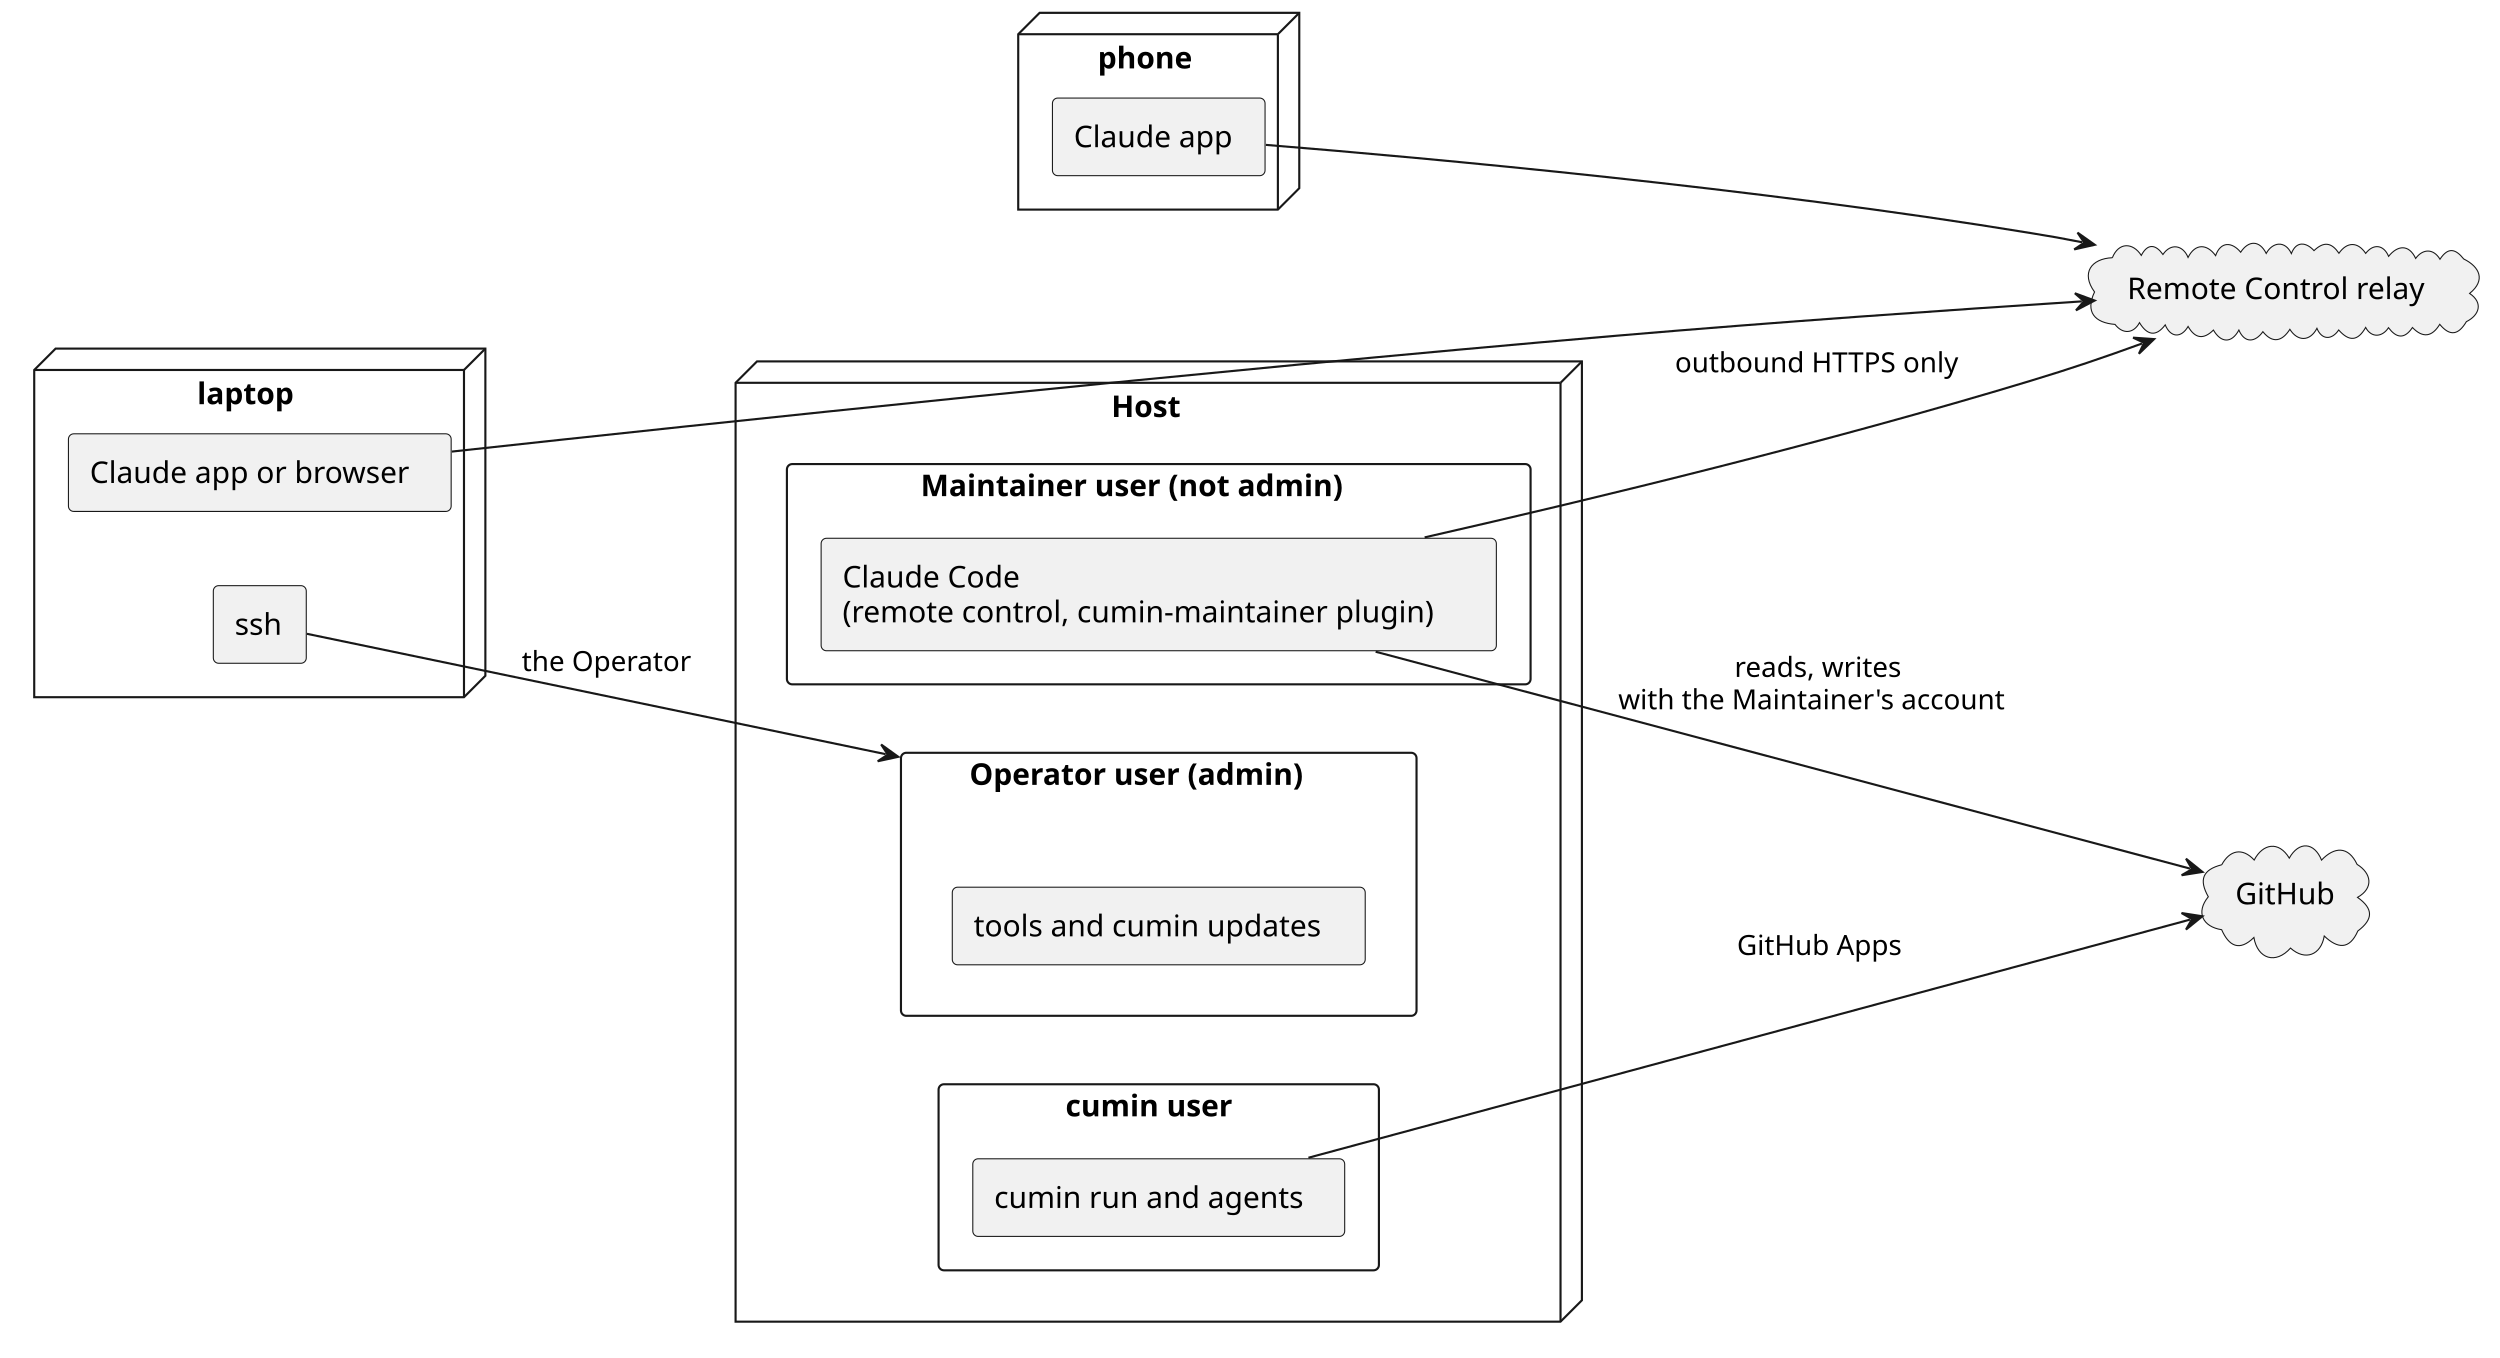
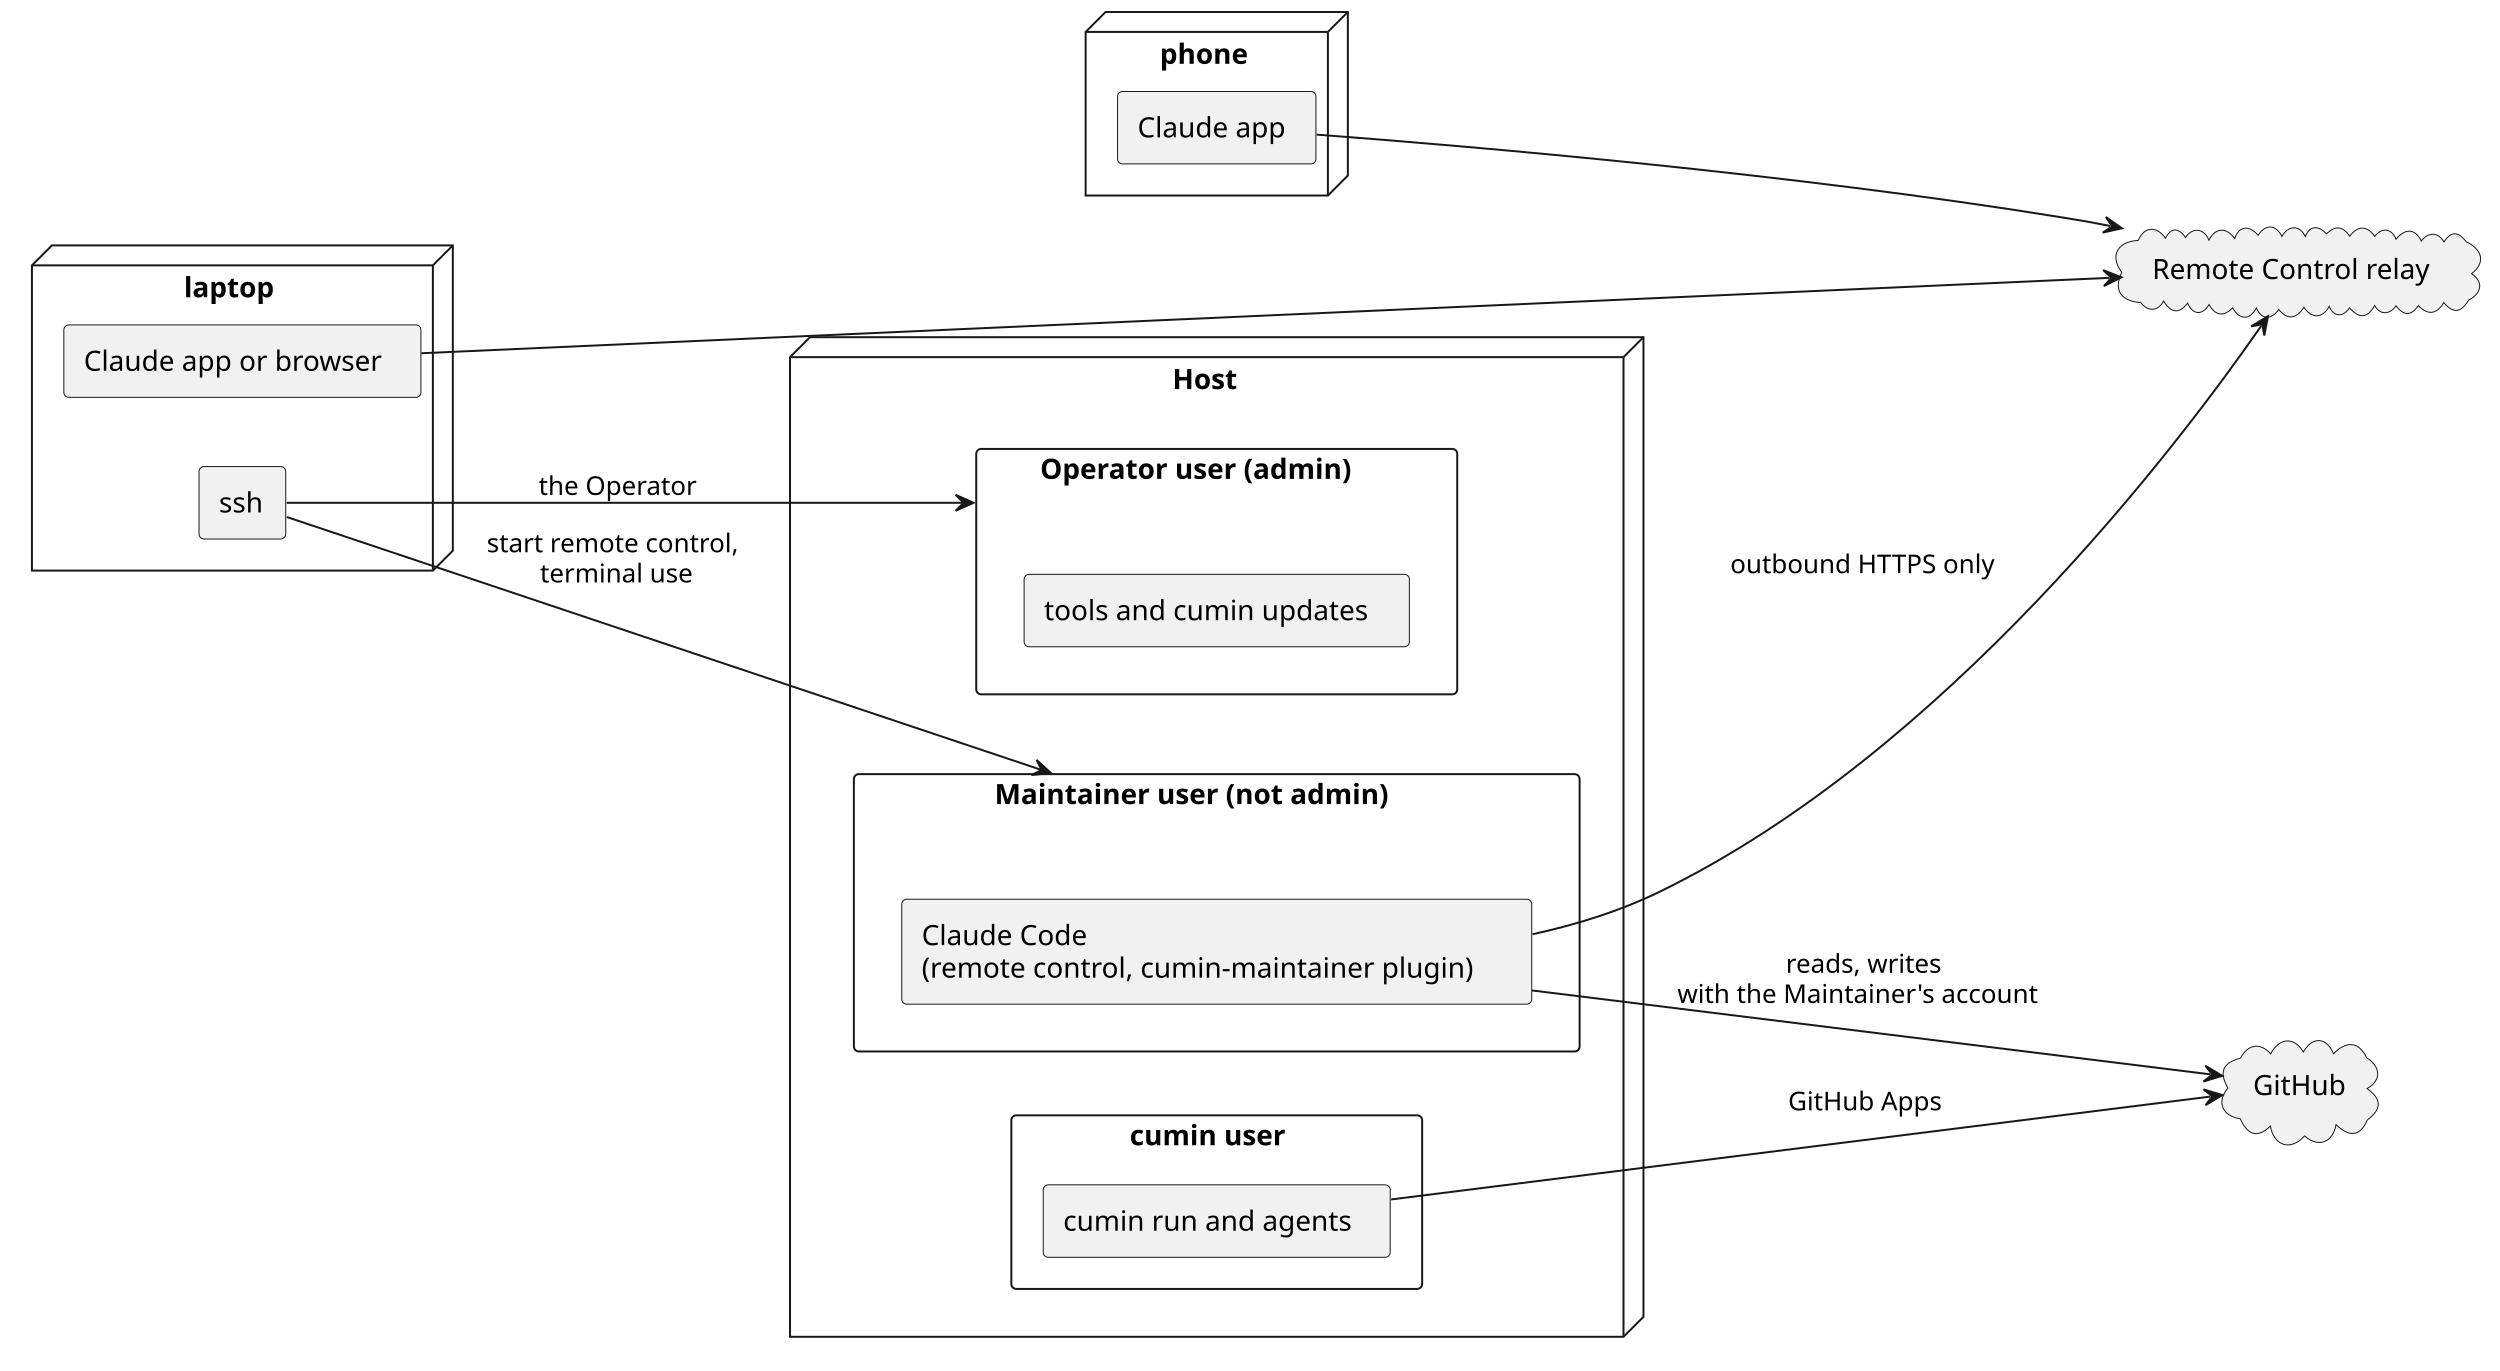
- <svg xmlns="http://www.w3.org/2000/svg" contentStyleType="text/css" data-diagram-type="DESCRIPTION" height="635px" preserveAspectRatio="none" style="width:1169px;height:635px;background:#FFFFFF;" version="1.1" viewBox="0 0 1169 635" width="1169px" zoomAndPan="magnify">
+ <svg xmlns="http://www.w3.org/2000/svg" contentStyleType="text/css" data-diagram-type="DESCRIPTION" height="687px" preserveAspectRatio="none" style="width:1253px;height:687px;background:#FFFFFF;" version="1.1" viewBox="0 0 1253 687" width="1253px" zoomAndPan="magnify">
  <defs />
  <g>
    <g class="cluster" data-entity="Phone" data-source-line="7" data-uid="ent0002" id="cluster_Phone">
-       <polygon fill="none" points="476.12,16,486.12,6,607.54,6,607.54,88,597.54,98,476.12,98,476.12,16" style="stroke:#181818;stroke-width:1;" />
-       <line style="stroke:#181818;stroke-width:1;" x1="597.54" x2="607.54" y1="16" y2="6" />
-       <line style="stroke:#181818;stroke-width:1;" x1="476.12" x2="597.54" y1="16" y2="16" />
-       <line style="stroke:#181818;stroke-width:1;" x1="597.54" x2="597.54" y1="16" y2="98" />
-       <text fill="#000000" font-family="sans-serif" font-size="14" font-weight="bold" lengthAdjust="spacing" textLength="49.068" x="513.296" y="31.995">phone</text>
+       <polygon fill="none" points="544.12,16,554.12,6,675.54,6,675.54,88,665.54,98,544.12,98,544.12,16" style="stroke:#181818;stroke-width:1;" />
+       <line style="stroke:#181818;stroke-width:1;" x1="665.54" x2="675.54" y1="16" y2="6" />
+       <line style="stroke:#181818;stroke-width:1;" x1="544.12" x2="665.54" y1="16" y2="16" />
+       <line style="stroke:#181818;stroke-width:1;" x1="665.54" x2="665.54" y1="16" y2="98" />
+       <text fill="#000000" font-family="sans-serif" font-size="14" font-weight="bold" lengthAdjust="spacing" textLength="49.068" x="581.296" y="31.995">phone</text>
    </g>
    <g class="cluster" data-entity="Laptop" data-source-line="10" data-uid="ent0004" id="cluster_Laptop">
-       <polygon fill="none" points="16,173,26,163,226.96,163,226.96,316,216.96,326,16,326,16,173" style="stroke:#181818;stroke-width:1;" />
-       <line style="stroke:#181818;stroke-width:1;" x1="216.96" x2="226.96" y1="173" y2="163" />
-       <line style="stroke:#181818;stroke-width:1;" x1="16" x2="216.96" y1="173" y2="173" />
-       <line style="stroke:#181818;stroke-width:1;" x1="216.96" x2="216.96" y1="173" y2="326" />
-       <text fill="#000000" font-family="sans-serif" font-size="14" font-weight="bold" lengthAdjust="spacing" textLength="50.6" x="92.18" y="188.995">laptop</text>
+       <polygon fill="none" points="16,133,26,123,226.96,123,226.96,276,216.96,286,16,286,16,133" style="stroke:#181818;stroke-width:1;" />
+       <line style="stroke:#181818;stroke-width:1;" x1="216.96" x2="226.96" y1="133" y2="123" />
+       <line style="stroke:#181818;stroke-width:1;" x1="16" x2="216.96" y1="133" y2="133" />
+       <line style="stroke:#181818;stroke-width:1;" x1="216.96" x2="216.96" y1="133" y2="286" />
+       <text fill="#000000" font-family="sans-serif" font-size="14" font-weight="bold" lengthAdjust="spacing" textLength="50.6" x="92.18" y="148.995">laptop</text>
    </g>
    <g class="cluster" data-entity="Host" data-source-line="16" data-uid="ent0009" id="cluster_Host">
-       <polygon fill="none" points="343.96,179,353.96,169,739.7,169,739.7,608,729.7,618,343.96,618,343.96,179" style="stroke:#181818;stroke-width:1;" />
-       <line style="stroke:#181818;stroke-width:1;" x1="729.7" x2="739.7" y1="179" y2="169" />
-       <line style="stroke:#181818;stroke-width:1;" x1="343.96" x2="729.7" y1="179" y2="179" />
-       <line style="stroke:#181818;stroke-width:1;" x1="729.7" x2="729.7" y1="179" y2="618" />
-       <text fill="#000000" font-family="sans-serif" font-size="14" font-weight="bold" lengthAdjust="spacing" textLength="36.36" x="519.65" y="194.995">Host</text>
+       <polygon fill="none" points="395.96,179,405.96,169,823.7,169,823.7,660,813.7,670,395.96,670,395.96,179" style="stroke:#181818;stroke-width:1;" />
+       <line style="stroke:#181818;stroke-width:1;" x1="813.7" x2="823.7" y1="179" y2="169" />
+       <line style="stroke:#181818;stroke-width:1;" x1="395.96" x2="813.7" y1="179" y2="179" />
+       <line style="stroke:#181818;stroke-width:1;" x1="813.7" x2="813.7" y1="179" y2="670" />
+       <text fill="#000000" font-family="sans-serif" font-size="14" font-weight="bold" lengthAdjust="spacing" textLength="36.36" x="587.65" y="194.995">Host</text>
    </g>
    <g class="cluster" data-entity="CuminUser" data-source-line="17" data-uid="ent0010" id="cluster_CuminUser">
-       <rect fill="none" height="87" rx="2.5" ry="2.5" style="stroke:#181818;stroke-width:1;" width="205.9" x="438.88" y="507" />
-       <text fill="#000000" font-family="sans-serif" font-size="14" font-weight="bold" lengthAdjust="spacing" textLength="87.192" x="498.234" y="521.995">cumin user</text>
+       <rect fill="none" height="87" rx="2.5" ry="2.5" style="stroke:#181818;stroke-width:1;" width="205.9" x="506.88" y="559" />
+       <text fill="#000000" font-family="sans-serif" font-size="14" font-weight="bold" lengthAdjust="spacing" textLength="87.192" x="566.234" y="573.995">cumin user</text>
    </g>
    <g class="cluster" data-entity="OperatorUser" data-source-line="20" data-uid="ent0012" id="cluster_OperatorUser">
-       <rect fill="none" height="123" rx="2.5" ry="2.5" style="stroke:#181818;stroke-width:1;" width="241.08" x="421.29" y="352" />
-       <text fill="#000000" font-family="sans-serif" font-size="14" font-weight="bold" lengthAdjust="spacing" textLength="177.051" x="453.305" y="366.995">Operator user (admin)</text>
+       <rect fill="none" height="123" rx="2.5" ry="2.5" style="stroke:#181818;stroke-width:1;" width="241.08" x="489.29" y="225" />
+       <text fill="#000000" font-family="sans-serif" font-size="14" font-weight="bold" lengthAdjust="spacing" textLength="177.051" x="521.305" y="239.995">Operator user (admin)</text>
    </g>
    <g class="cluster" data-entity="MaintainerUser" data-source-line="23" data-uid="ent0014" id="cluster_MaintainerUser">
-       <rect fill="none" height="103" rx="2.5" ry="2.5" style="stroke:#181818;stroke-width:1;" width="347.74" x="367.96" y="217" />
-       <text fill="#000000" font-family="sans-serif" font-size="14" font-weight="bold" lengthAdjust="spacing" textLength="222.667" x="430.497" y="231.995">Maintainer user (not admin)</text>
+       <rect fill="none" height="139" rx="2.5" ry="2.5" style="stroke:#181818;stroke-width:1;" width="363.74" x="427.96" y="388" />
+       <text fill="#000000" font-family="sans-serif" font-size="14" font-weight="bold" lengthAdjust="spacing" textLength="222.667" x="498.497" y="402.995">Maintainer user (not admin)</text>
    </g>
    <g class="entity" data-entity="App" data-source-line="8" data-uid="ent0003" id="entity_App">
-       <rect fill="#F1F1F1" height="36.297" rx="2.5" ry="2.5" style="stroke:#181818;stroke-width:0.5;" width="99.42" x="492.12" y="45.85" />
-       <text fill="#000000" font-family="sans-serif" font-size="14" lengthAdjust="spacing" textLength="79.42" x="502.12" y="68.845">Claude app</text>
+       <rect fill="#F1F1F1" height="36.297" rx="2.5" ry="2.5" style="stroke:#181818;stroke-width:0.5;" width="99.42" x="560.12" y="45.85" />
+       <text fill="#000000" font-family="sans-serif" font-size="14" lengthAdjust="spacing" textLength="79.42" x="570.12" y="68.845">Claude app</text>
    </g>
    <g class="entity" data-entity="Browser" data-source-line="11" data-uid="ent0005" id="entity_Browser">
-       <rect fill="#F1F1F1" height="36.297" rx="2.5" ry="2.5" style="stroke:#181818;stroke-width:0.5;" width="178.963" x="32" y="202.85" />
-       <text fill="#000000" font-family="sans-serif" font-size="14" lengthAdjust="spacing" textLength="158.963" x="42" y="225.845">Claude app or browser</text>
+       <rect fill="#F1F1F1" height="36.297" rx="2.5" ry="2.5" style="stroke:#181818;stroke-width:0.5;" width="178.963" x="32" y="162.85" />
+       <text fill="#000000" font-family="sans-serif" font-size="14" lengthAdjust="spacing" textLength="158.963" x="42" y="185.845">Claude app or browser</text>
    </g>
    <g class="entity" data-entity="Ssh" data-source-line="12" data-uid="ent0006" id="entity_Ssh">
-       <rect fill="#F1F1F1" height="36.297" rx="2.5" ry="2.5" style="stroke:#181818;stroke-width:0.5;" width="43.461" x="99.75" y="273.85" />
-       <text fill="#000000" font-family="sans-serif" font-size="14" lengthAdjust="spacing" textLength="23.461" x="109.75" y="296.845">ssh</text>
+       <rect fill="#F1F1F1" height="36.297" rx="2.5" ry="2.5" style="stroke:#181818;stroke-width:0.5;" width="43.461" x="99.75" y="233.85" />
+       <text fill="#000000" font-family="sans-serif" font-size="14" lengthAdjust="spacing" textLength="23.461" x="109.75" y="256.845">ssh</text>
    </g>
    <g class="entity" data-entity="Run" data-source-line="18" data-uid="ent0011" id="entity_Run">
-       <rect fill="#F1F1F1" height="36.297" rx="2.5" ry="2.5" style="stroke:#181818;stroke-width:0.5;" width="173.898" x="454.88" y="541.85" />
-       <text fill="#000000" font-family="sans-serif" font-size="14" lengthAdjust="spacing" textLength="153.898" x="464.88" y="564.845">cumin run and agents</text>
+       <rect fill="#F1F1F1" height="36.297" rx="2.5" ry="2.5" style="stroke:#181818;stroke-width:0.5;" width="173.898" x="522.88" y="593.85" />
+       <text fill="#000000" font-family="sans-serif" font-size="14" lengthAdjust="spacing" textLength="153.898" x="532.88" y="616.845">cumin run and agents</text>
    </g>
    <g class="entity" data-entity="Tools" data-source-line="21" data-uid="ent0013" id="entity_Tools">
-       <rect fill="#F1F1F1" height="36.297" rx="2.5" ry="2.5" style="stroke:#181818;stroke-width:0.5;" width="193.086" x="445.29" y="414.85" />
-       <text fill="#000000" font-family="sans-serif" font-size="14" lengthAdjust="spacing" textLength="173.086" x="455.29" y="437.845">tools and cumin updates</text>
+       <rect fill="#F1F1F1" height="36.297" rx="2.5" ry="2.5" style="stroke:#181818;stroke-width:0.5;" width="193.086" x="513.29" y="287.85" />
+       <text fill="#000000" font-family="sans-serif" font-size="14" lengthAdjust="spacing" textLength="173.086" x="523.29" y="310.845">tools and cumin updates</text>
    </g>
    <g class="entity" data-entity="Claude" data-source-line="24" data-uid="ent0015" id="entity_Claude">
-       <rect fill="#F1F1F1" height="52.594" rx="2.5" ry="2.5" style="stroke:#181818;stroke-width:0.5;" width="315.736" x="383.96" y="251.7" />
-       <text fill="#000000" font-family="sans-serif" font-size="14" lengthAdjust="spacing" textLength="88.908" x="393.96" y="274.695">Claude Code</text>
-       <text fill="#000000" font-family="sans-serif" font-size="14" lengthAdjust="spacing" textLength="295.736" x="393.96" y="290.992">(remote control, cumin-maintainer plugin)</text>
+       <rect fill="#F1F1F1" height="52.594" rx="2.5" ry="2.5" style="stroke:#181818;stroke-width:0.5;" width="315.736" x="451.96" y="450.7" />
+       <text fill="#000000" font-family="sans-serif" font-size="14" lengthAdjust="spacing" textLength="88.908" x="461.96" y="473.695">Claude Code</text>
+       <text fill="#000000" font-family="sans-serif" font-size="14" lengthAdjust="spacing" textLength="295.736" x="461.96" y="489.992">(remote control, cumin-maintainer plugin)</text>
    </g>
    <g class="entity" data-entity="Relay" data-source-line="14" data-uid="ent0007" id="entity_Relay">
-       <path d="M987.739,120.508 C990.643,113.202 997.273,113.253 1001.266,119.415 C1004.269,113.714 1007.948,114.189 1011.395,118.987 C1015.088,113.525 1020.769,114.58 1023.138,120.369 C1026.443,113.795 1031.914,113.892 1036.015,119.528 C1038.445,112.719 1043.721,113.081 1047.736,117.935 C1051.413,112.314 1056.558,112.244 1059.679,118.494 C1062.66,113.114 1068.524,112.326 1071.446,118.554 C1073.737,112.52 1078.456,113.263 1082.029,117.193 C1086.582,112.856 1090.132,113.259 1093.694,118.412 C1097.483,113.013 1102.466,112.929 1106.197,118.479 C1109.812,113.802 1114.603,114.376 1116.908,119.861 C1121.06,114.705 1126.331,114.034 1129.566,120.831 C1132.931,116.245 1137.899,116.124 1140.931,121.221 C1144.712,115.477 1148.134,116.224 1152.038,121.093 C1159.425,124.74 1162.527,130.985 1154.788,137.213 C1161.336,141.627 1159.289,147.44 1153.273,150.413 C1149.622,156.574 1145.684,157.535 1140.825,151.663 C1137.215,157.57 1132.947,158.202 1128.057,153.154 C1124.343,158.669 1120.648,158.215 1116.85,153.243 C1114.009,157.662 1108.907,158.2 1106.177,153.118 C1102.476,159.66 1098.409,159.785 1093.576,154.304 C1090.456,158.952 1085.744,159.189 1083.398,153.54 C1080.157,159.729 1074.412,159.803 1070.74,153.994 C1067.137,159.629 1062.719,160.787 1058.121,155.103 C1054.621,160.068 1049.643,160.706 1046.903,154.349 C1043.402,160.797 1038.483,160.303 1034.991,154.341 C1030.316,158.961 1026.374,158.271 1023.152,152.66 C1019.859,158.276 1014.945,157.89 1012.454,151.92 C1008.006,157.839 1003.871,156.6 1000.429,150.881 C997.609,156.153 992.503,156.309 988.981,151.695 C979.623,150.959 974.895,146.006 979.41,136.52 C972.92,127.632 977.917,120.911 987.739,120.508" fill="#F1F1F1" style="stroke:#181818;stroke-width:0.5;" />
-       <text fill="#000000" font-family="sans-serif" font-size="14" lengthAdjust="spacing" textLength="149.584" x="994.7" y="139.845">Remote Control relay</text>
+       <path d="M1071.739,120.508 C1074.643,113.202 1081.273,113.253 1085.266,119.415 C1088.269,113.714 1091.948,114.189 1095.395,118.987 C1099.088,113.525 1104.769,114.58 1107.138,120.369 C1110.443,113.795 1115.914,113.892 1120.015,119.528 C1122.445,112.719 1127.721,113.081 1131.736,117.935 C1135.413,112.314 1140.558,112.244 1143.679,118.494 C1146.66,113.114 1152.524,112.326 1155.446,118.554 C1157.737,112.52 1162.456,113.263 1166.029,117.193 C1170.582,112.856 1174.132,113.259 1177.694,118.412 C1181.483,113.013 1186.466,112.929 1190.197,118.479 C1193.812,113.802 1198.603,114.376 1200.908,119.861 C1205.06,114.705 1210.331,114.034 1213.566,120.831 C1216.931,116.245 1221.899,116.124 1224.931,121.221 C1228.712,115.477 1232.134,116.224 1236.038,121.093 C1243.425,124.74 1246.527,130.985 1238.788,137.213 C1245.336,141.627 1243.289,147.44 1237.273,150.413 C1233.622,156.574 1229.684,157.535 1224.825,151.663 C1221.215,157.57 1216.947,158.202 1212.057,153.154 C1208.343,158.669 1204.648,158.215 1200.85,153.243 C1198.009,157.662 1192.907,158.2 1190.177,153.118 C1186.476,159.66 1182.409,159.785 1177.576,154.304 C1174.456,158.952 1169.744,159.189 1167.398,153.54 C1164.157,159.729 1158.412,159.803 1154.74,153.994 C1151.137,159.629 1146.719,160.787 1142.121,155.103 C1138.621,160.068 1133.643,160.706 1130.903,154.349 C1127.402,160.797 1122.483,160.303 1118.991,154.341 C1114.316,158.961 1110.374,158.271 1107.152,152.66 C1103.859,158.276 1098.945,157.89 1096.454,151.92 C1092.006,157.839 1087.871,156.6 1084.429,150.881 C1081.609,156.153 1076.503,156.309 1072.981,151.695 C1063.623,150.959 1058.895,146.006 1063.41,136.52 C1056.92,127.632 1061.917,120.911 1071.739,120.508" fill="#F1F1F1" style="stroke:#181818;stroke-width:0.5;" />
+       <text fill="#000000" font-family="sans-serif" font-size="14" lengthAdjust="spacing" textLength="149.584" x="1078.7" y="139.845">Remote Control relay</text>
    </g>
    <g class="entity" data-entity="GitHub" data-source-line="15" data-uid="ent0008" id="entity_GitHub">
-       <path d="M1038.883,404.367 C1042.558,397.559 1048.508,396.113 1054.06,402.149 C1058.107,394.434 1065.543,393.086 1070.465,401.245 C1074.933,393.295 1082.094,393.67 1085.556,402.168 C1091.51,395.921 1098.037,395.439 1102.175,404.181 C1108.927,408.343 1110.073,415.264 1102.382,419.619 C1109.908,424.935 1109.763,429.891 1102.522,435.338 C1098.595,444.315 1092.979,443.565 1086.827,437.69 C1085.302,446.541 1077.945,449.534 1071.04,443.332 C1064.118,451.089 1055.675,448.451 1053.914,438.376 C1047.104,445.098 1042.189,442.341 1038.842,434.734 C1030.051,433.38 1026.588,426.674 1032.599,419.323 C1028.128,411.367 1029.9,406.67 1038.883,404.367" fill="#F1F1F1" style="stroke:#181818;stroke-width:0.5;" />
-       <text fill="#000000" font-family="sans-serif" font-size="14" lengthAdjust="spacing" textLength="48.515" x="1045.23" y="422.845">GitHub</text>
+       <path d="M1122.883,530.367 C1126.558,523.559 1132.508,522.113 1138.06,528.149 C1142.107,520.434 1149.543,519.086 1154.465,527.245 C1158.933,519.295 1166.094,519.67 1169.556,528.168 C1175.51,521.921 1182.037,521.439 1186.175,530.181 C1192.927,534.343 1194.073,541.264 1186.382,545.619 C1193.908,550.935 1193.763,555.891 1186.522,561.338 C1182.595,570.315 1176.979,569.564 1170.827,563.69 C1169.302,572.541 1161.945,575.534 1155.04,569.332 C1148.118,577.089 1139.675,574.451 1137.914,564.376 C1131.104,571.098 1126.189,568.341 1122.842,560.734 C1114.051,559.38 1110.588,552.674 1116.599,545.323 C1112.128,537.367 1113.9,532.67 1122.883,530.367" fill="#F1F1F1" style="stroke:#181818;stroke-width:0.5;" />
+       <text fill="#000000" font-family="sans-serif" font-size="14" lengthAdjust="spacing" textLength="48.515" x="1129.23" y="548.845">GitHub</text>
    </g>
    <g class="link" data-entity-1="App" data-entity-2="Relay" data-source-line="28" data-uid="lnk16" id="link_App_Relay">
-       <path d="M591.91,67.75 C668.6,73.98 821.37,87.92 949.7,109 C959.39,110.59 963.586,111.287 973.616,113.287" fill="none" id="App-to-Relay" style="stroke:#181818;stroke-width:1;" />
-       <polygon fill="#181818" points="979.5,114.46,971.456,108.777,974.596,113.482,969.892,116.623,979.5,114.46" style="stroke:#181818;stroke-width:1;" />
+       <path d="M659.9,67.47 C738.95,73.45 899.24,87.2 1033.7,109 C1043.39,110.57 1047.595,111.261 1057.615,113.251" fill="none" id="App-to-Relay" style="stroke:#181818;stroke-width:1;" />
+       <polygon fill="#181818" points="1063.5,114.42,1055.452,108.743,1058.596,113.446,1053.893,116.59,1063.5,114.42" style="stroke:#181818;stroke-width:1;" />
    </g>
    <g class="link" data-entity-1="Browser" data-entity-2="Relay" data-source-line="29" data-uid="lnk17" id="link_Browser_Relay">
-       <path d="M211.28,211.16 C333.7,197.8 561.25,173.66 755.7,157 C831.09,150.54 910.843,144.999 973.463,140.929" fill="none" id="Browser-to-Relay" style="stroke:#181818;stroke-width:1;" />
-       <polygon fill="#181818" points="979.45,140.54,970.21,137.132,974.461,140.864,970.728,145.115,979.45,140.54" style="stroke:#181818;stroke-width:1;" />
+       <path d="M211.19,177.04 C405.77,168.35 862.216,147.968 1057.266,139.248" fill="none" id="Browser-to-Relay" style="stroke:#181818;stroke-width:1;" />
+       <polygon fill="#181818" points="1063.26,138.98,1054.09,135.386,1058.265,139.203,1054.448,143.378,1063.26,138.98" style="stroke:#181818;stroke-width:1;" />
    </g>
    <g class="link" data-entity-1="Claude" data-entity-2="Relay" data-source-line="30" data-uid="lnk18" id="link_Claude_Relay">
-       <path d="M666.16,251.28 C747.31,232.82 855.55,206.52 949.7,178 C968.59,172.28 983.242,167.313 1001.612,160.623" fill="none" id="Claude-to-Relay" style="stroke:#181818;stroke-width:1;" />
-       <polygon fill="#181818" points="1007.25,158.57,997.425,157.891,1002.552,160.281,1000.162,165.408,1007.25,158.57" style="stroke:#181818;stroke-width:1;" />
-       <text fill="#000000" font-family="sans-serif" font-size="13" lengthAdjust="spacing" textLength="139.737" x="783.2" y="174.067">outbound HTTPS only</text>
+       <path d="M768.07,468.25 C790.11,463.44 811.96,456.62 831.7,447 C975.23,377.09 1091.613,223.295 1133.293,163.395" fill="none" id="Claude-to-Relay" style="stroke:#181818;stroke-width:1;" />
+       <polygon fill="#181818" points="1136.72,158.47,1128.296,163.573,1133.864,162.574,1134.863,168.142,1136.72,158.47" style="stroke:#181818;stroke-width:1;" />
+       <text fill="#000000" font-family="sans-serif" font-size="13" lengthAdjust="spacing" textLength="139.737" x="867.2" y="287.277">outbound HTTPS only</text>
    </g>
    <g class="link" data-entity-1="Ssh" data-entity-2="OperatorUser" data-source-line="31" data-uid="lnk19" id="link_Ssh_OperatorUser">
-       <path d="M143.51,296.37 C185.6,305.125 283.712,325.53 371.904,343.871 C382.928,346.164 393.796,348.424 404.382,350.626 C409.674,351.726 409.021,351.591 414.156,352.659" fill="none" id="Ssh-to-OperatorUser" style="stroke:#181818;stroke-width:1;" />
-       <polygon fill="#181818" points="420.03,353.88,412.033,348.131,415.135,352.862,410.404,355.964,420.03,353.88" style="stroke:#181818;stroke-width:1;" />
-       <text fill="#000000" font-family="sans-serif" font-size="13" lengthAdjust="spacing" textLength="83.656" x="243.96" y="313.777">the Operator</text>
+       <path d="M143.69,252 C190.13,252 304.967,252 408.91,252 C434.896,252 460.2,252 483.585,252 C485.047,252 480.501,252 481.947,252" fill="none" id="Ssh-to-OperatorUser" style="stroke:#181818;stroke-width:1;" />
+       <polygon fill="#181818" points="487.947,252,478.947,248,482.947,252,478.947,256,487.947,252" style="stroke:#181818;stroke-width:1;" />
+       <text fill="#000000" font-family="sans-serif" font-size="13" lengthAdjust="spacing" textLength="83.656" x="269.96" y="248.067">the Operator</text>
    </g>
-     <g class="link" data-entity-1="Claude" data-entity-2="GitHub" data-source-line="32" data-uid="lnk20" id="link_Claude_GitHub">
-       <path d="M643.25,304.75 C760.66,336.02 943.392,384.686 1024.052,406.166" fill="none" id="Claude-to-GitHub" style="stroke:#181818;stroke-width:1;" />
-       <polygon fill="#181818" points="1029.85,407.71,1022.182,401.529,1025.018,406.423,1020.124,409.259,1029.85,407.71" style="stroke:#181818;stroke-width:1;" />
-       <text fill="#000000" font-family="sans-serif" font-size="13" lengthAdjust="spacing" textLength="84.056" x="811.042" y="316.527">reads, writes</text>
-       <text fill="#000000" font-family="sans-serif" font-size="13" lengthAdjust="spacing" textLength="192.74" x="756.7" y="331.66">with the Maintainer's account</text>
+     <g class="link" data-entity-1="Ssh" data-entity-2="MaintainerUser" data-source-line="32" data-uid="lnk20" id="link_Ssh_MaintainerUser">
+       <path d="M143.69,259.11 C190.13,274.675 304.967,313.163 408.91,347.999 C434.896,356.708 460.2,365.189 483.585,373.026 C495.277,376.945 506.49,380.703 517.067,384.248 C519.712,385.134 522.317,386.007 524.879,386.866 C525.52,387.081 520.469,385.388 521.104,385.601" fill="none" id="Ssh-to-MaintainerUser" style="stroke:#181818;stroke-width:1;" />
+       <polygon fill="#181818" points="526.793,387.507,519.531,380.855,522.053,385.918,516.989,388.44,526.793,387.507" style="stroke:#181818;stroke-width:1;" />
+       <text fill="#000000" font-family="sans-serif" font-size="13" lengthAdjust="spacing" textLength="135.078" x="243.96" y="276.787">start remote control,</text>
+       <text fill="#000000" font-family="sans-serif" font-size="13" lengthAdjust="spacing" textLength="81.675" x="270.661" y="291.92">terminal use</text>
    </g>
-     <g class="link" data-entity-1="Run" data-entity-2="GitHub" data-source-line="33" data-uid="lnk21" id="link_Run_GitHub">
-       <path d="M611.82,541.36 C723.8,511.11 935.668,453.885 1024.028,430.015" fill="none" id="Run-to-GitHub" style="stroke:#181818;stroke-width:1;" />
-       <polygon fill="#181818" points="1029.82,428.45,1020.088,426.936,1024.993,429.754,1022.175,434.659,1029.82,428.45" style="stroke:#181818;stroke-width:1;" />
-       <text fill="#000000" font-family="sans-serif" font-size="13" lengthAdjust="spacing" textLength="81.352" x="812.2" y="446.547">GitHub Apps</text>
+     <g class="link" data-entity-1="Claude" data-entity-2="GitHub" data-source-line="33" data-uid="lnk21" id="link_Claude_GitHub">
+       <path d="M767.87,496.42 C887.2,511.19 1036.615,529.663 1107.815,538.473" fill="none" id="Claude-to-GitHub" style="stroke:#181818;stroke-width:1;" />
+       <polygon fill="#181818" points="1113.77,539.21,1105.329,534.135,1108.808,538.596,1104.347,542.074,1113.77,539.21" style="stroke:#181818;stroke-width:1;" />
+       <text fill="#000000" font-family="sans-serif" font-size="13" lengthAdjust="spacing" textLength="84.056" x="895.042" y="487.557">reads, writes</text>
+       <text fill="#000000" font-family="sans-serif" font-size="13" lengthAdjust="spacing" textLength="192.74" x="840.7" y="502.69">with the Maintainer's account</text>
+     </g>
+     <g class="link" data-entity-1="Run" data-entity-2="GitHub" data-source-line="34" data-uid="lnk22" id="link_Run_GitHub">
+       <path d="M697.26,601.15 C816.73,586.15 1021.427,560.458 1107.867,549.598" fill="none" id="Run-to-GitHub" style="stroke:#181818;stroke-width:1;" />
+       <polygon fill="#181818" points="1113.82,548.85,1104.392,546.003,1108.859,549.473,1105.389,553.941,1113.82,548.85" style="stroke:#181818;stroke-width:1;" />
+       <text fill="#000000" font-family="sans-serif" font-size="13" lengthAdjust="spacing" textLength="81.352" x="896.2" y="556.497">GitHub Apps</text>
    </g>
  </g>
</svg>
